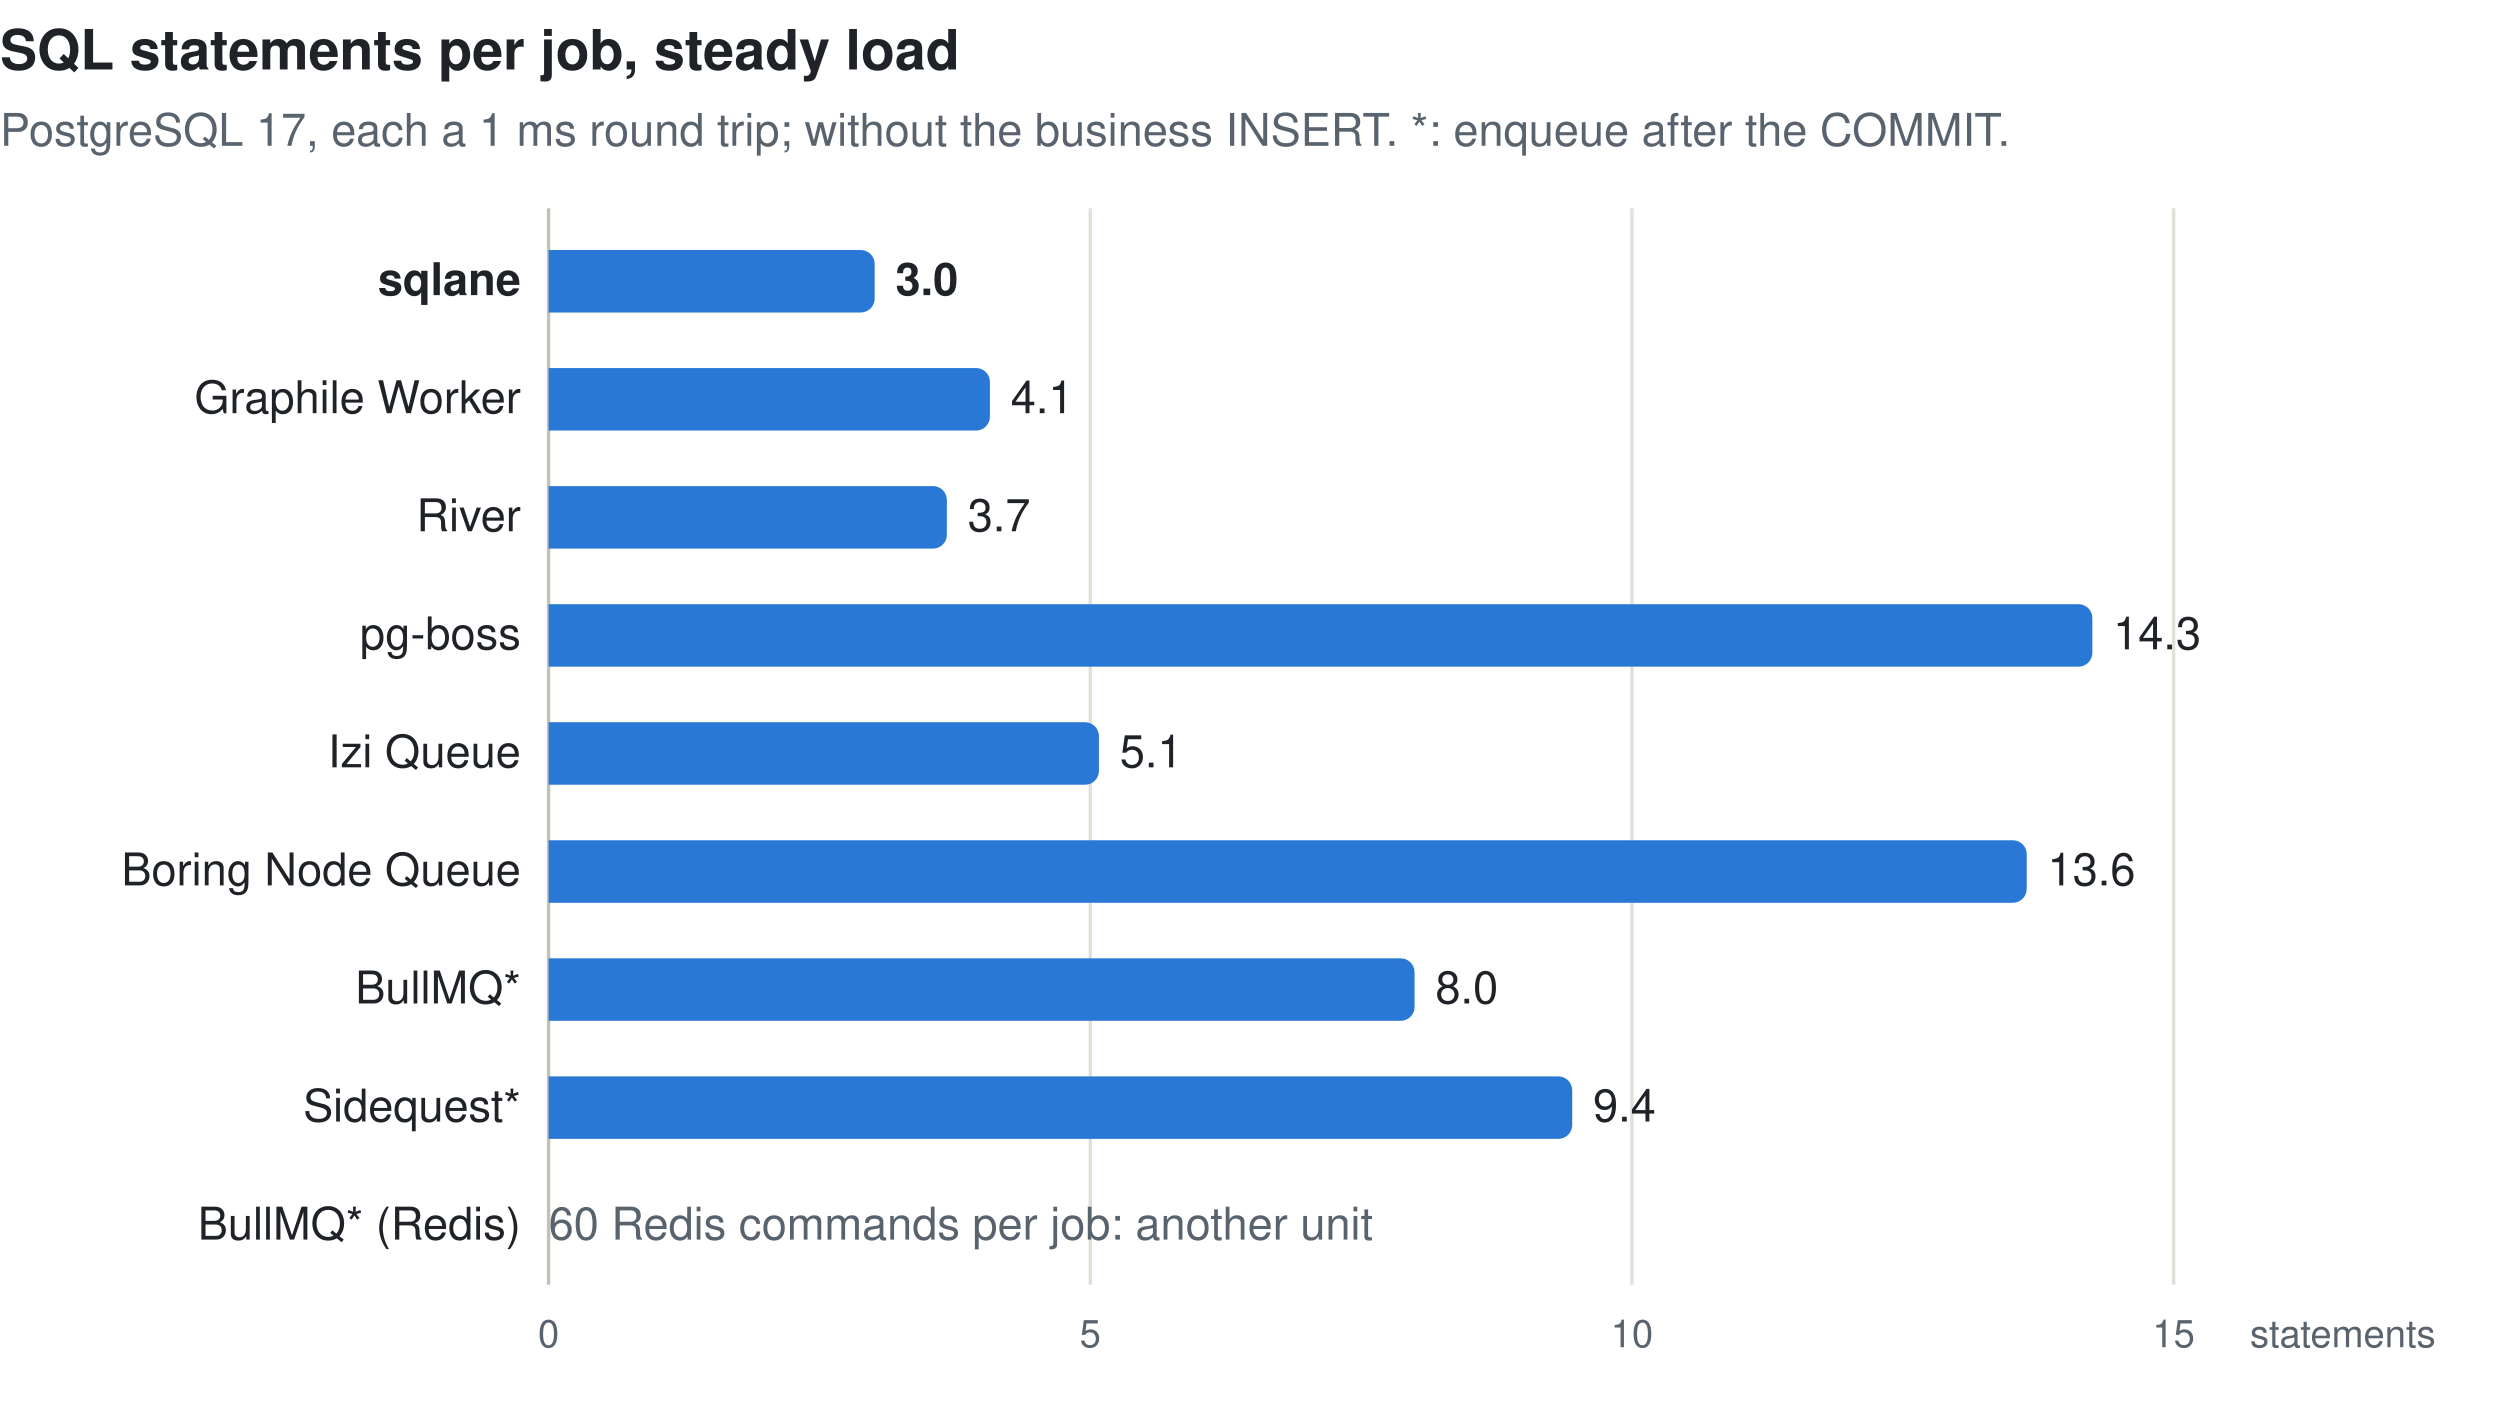
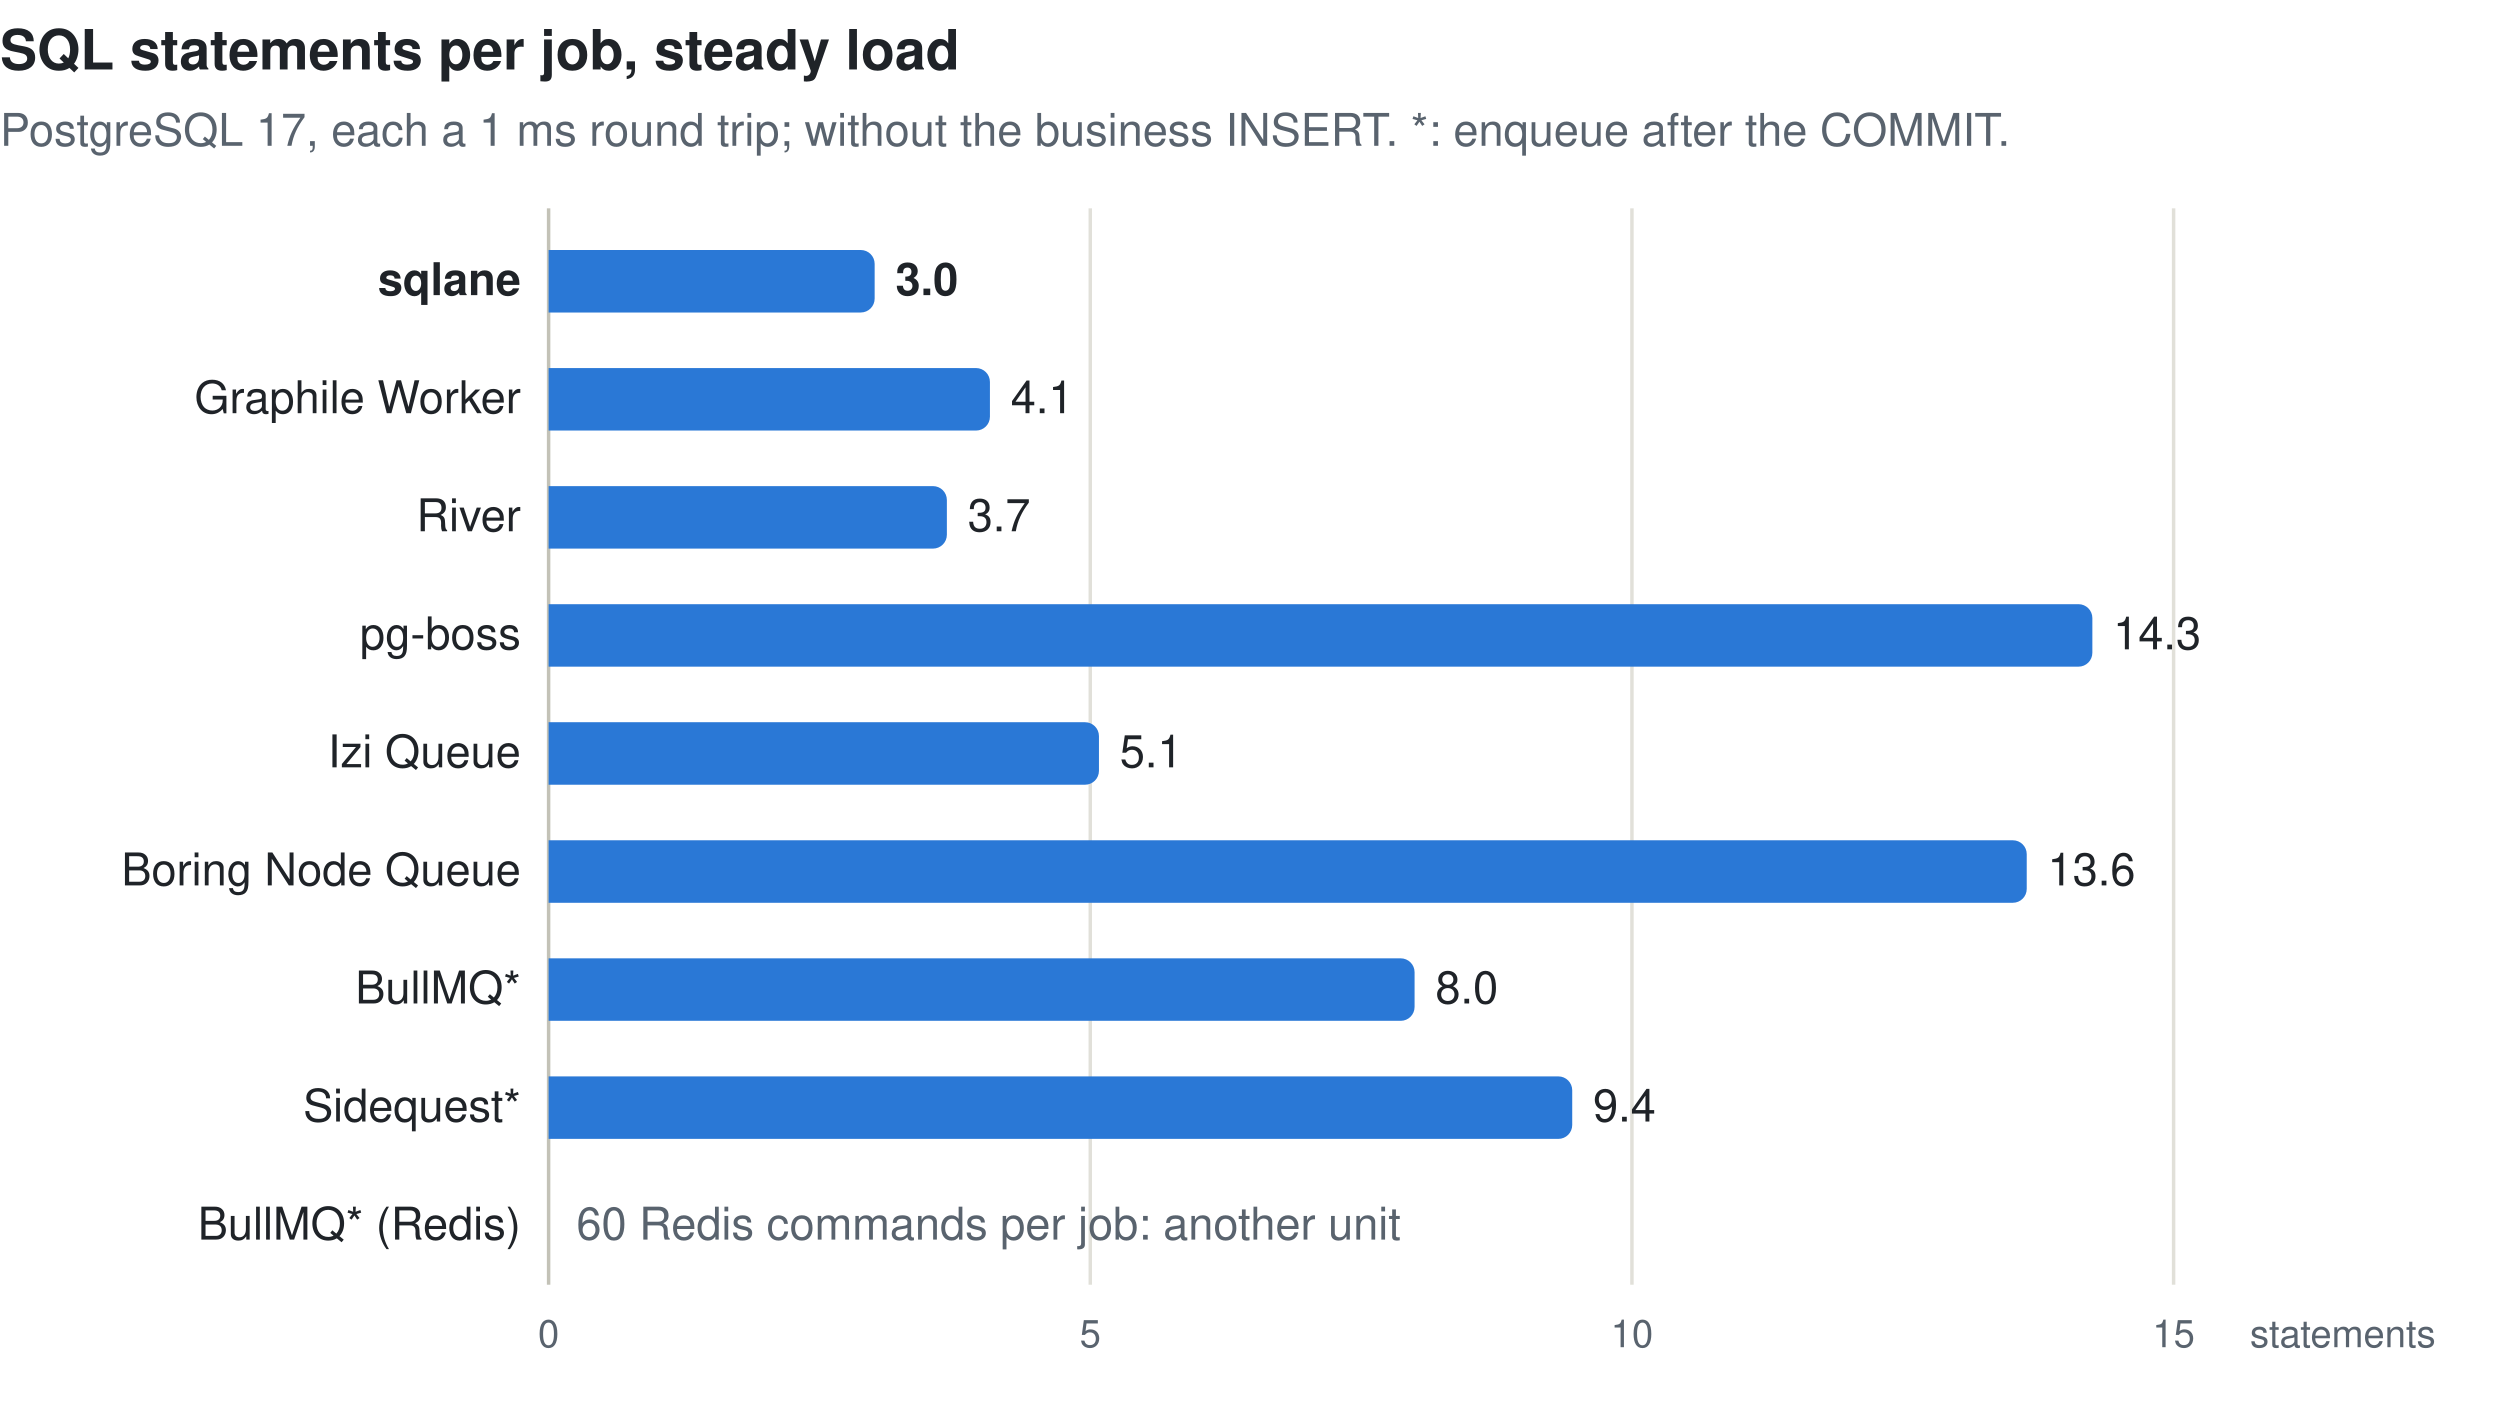
<svg xmlns="http://www.w3.org/2000/svg" width="720" height="404" viewBox="0 0 720 404" font-family="-apple-system, BlinkMacSystemFont, 'Segoe UI', Helvetica, Arial, sans-serif" role="img" aria-label="SQL statements per job, steady load">
  <text x="0" y="20" font-size="16" font-weight="600" fill="#1f2328">SQL statements per job, steady load</text>
  <text x="0" y="42" font-size="13" fill="#59636e">PostgreSQL 17, each a 1 ms round trip; without the business INSERT. *: enqueue after the COMMIT.</text>
  <line x1="158.0" y1="60" x2="158.0" y2="370" stroke="#c3c2b7" />
  <text x="158.0" y="388" font-size="11" fill="#59636e" text-anchor="middle">0</text>
  <line x1="314.0" y1="60" x2="314.0" y2="370" stroke="#e1e0d9" />
  <text x="314.0" y="388" font-size="11" fill="#59636e" text-anchor="middle">5</text>
  <line x1="470.0" y1="60" x2="470.0" y2="370" stroke="#e1e0d9" />
  <text x="470.0" y="388" font-size="11" fill="#59636e" text-anchor="middle">10</text>
  <line x1="626.0" y1="60" x2="626.0" y2="370" stroke="#e1e0d9" />
  <text x="626.0" y="388" font-size="11" fill="#59636e" text-anchor="middle">15</text>
  <text x="648" y="388" font-size="11" fill="#59636e">statements</text>
  <text x="150" y="85" font-size="13" fill="#1f2328" text-anchor="end" font-weight="600">sqlane</text>
  <path d="M158,72H247.9A4,4 0 0 1 251.9,76V86A4,4 0 0 1 247.9,90H158Z" fill="#2a78d6" />
  <text x="257.9" y="85" font-size="13" fill="#1f2328" font-weight="600">3.0</text>
  <text x="150" y="119" font-size="13" fill="#1f2328" text-anchor="end">Graphile Worker</text>
  <path d="M158,106H281.1A4,4 0 0 1 285.1,110V120A4,4 0 0 1 281.1,124H158Z" fill="#2a78d6" />
  <text x="291.1" y="119" font-size="13" fill="#1f2328">4.1</text>
  <text x="150" y="153" font-size="13" fill="#1f2328" text-anchor="end">River</text>
  <path d="M158,140H268.7A4,4 0 0 1 272.7,144V154A4,4 0 0 1 268.7,158H158Z" fill="#2a78d6" />
  <text x="278.7" y="153" font-size="13" fill="#1f2328">3.7</text>
  <text x="150" y="187" font-size="13" fill="#1f2328" text-anchor="end">pg-boss</text>
  <path d="M158,174H598.6A4,4 0 0 1 602.6,178V188A4,4 0 0 1 598.6,192H158Z" fill="#2a78d6" />
  <text x="608.6" y="187" font-size="13" fill="#1f2328">14.3</text>
  <text x="150" y="221" font-size="13" fill="#1f2328" text-anchor="end">Izi Queue</text>
  <path d="M158,208H312.5A4,4 0 0 1 316.5,212V222A4,4 0 0 1 312.5,226H158Z" fill="#2a78d6" />
  <text x="322.5" y="221" font-size="13" fill="#1f2328">5.1</text>
  <text x="150" y="255" font-size="13" fill="#1f2328" text-anchor="end">Boring Node Queue</text>
  <path d="M158,242H579.7A4,4 0 0 1 583.7,246V256A4,4 0 0 1 579.7,260H158Z" fill="#2a78d6" />
  <text x="589.7" y="255" font-size="13" fill="#1f2328">13.6</text>
  <text x="150" y="289" font-size="13" fill="#1f2328" text-anchor="end">BullMQ*</text>
  <path d="M158,276H403.4A4,4 0 0 1 407.4,280V290A4,4 0 0 1 403.4,294H158Z" fill="#2a78d6" />
  <text x="413.4" y="289" font-size="13" fill="#1f2328">8.0</text>
  <text x="150" y="323" font-size="13" fill="#1f2328" text-anchor="end">Sidequest*</text>
  <path d="M158,310H448.8A4,4 0 0 1 452.8,314V324A4,4 0 0 1 448.8,328H158Z" fill="#2a78d6" />
  <text x="458.8" y="323" font-size="13" fill="#1f2328">9.4</text>
  <text x="150" y="357" font-size="13" fill="#1f2328" text-anchor="end">BullMQ* (Redis)</text>
-   <text x="158.0" y="357" font-size="13" fill="#59636e">60 Redis commands per job: another unit</text>
+   <text x="166.0" y="357" font-size="13" fill="#59636e">60 Redis commands per job: another unit</text>
</svg>
